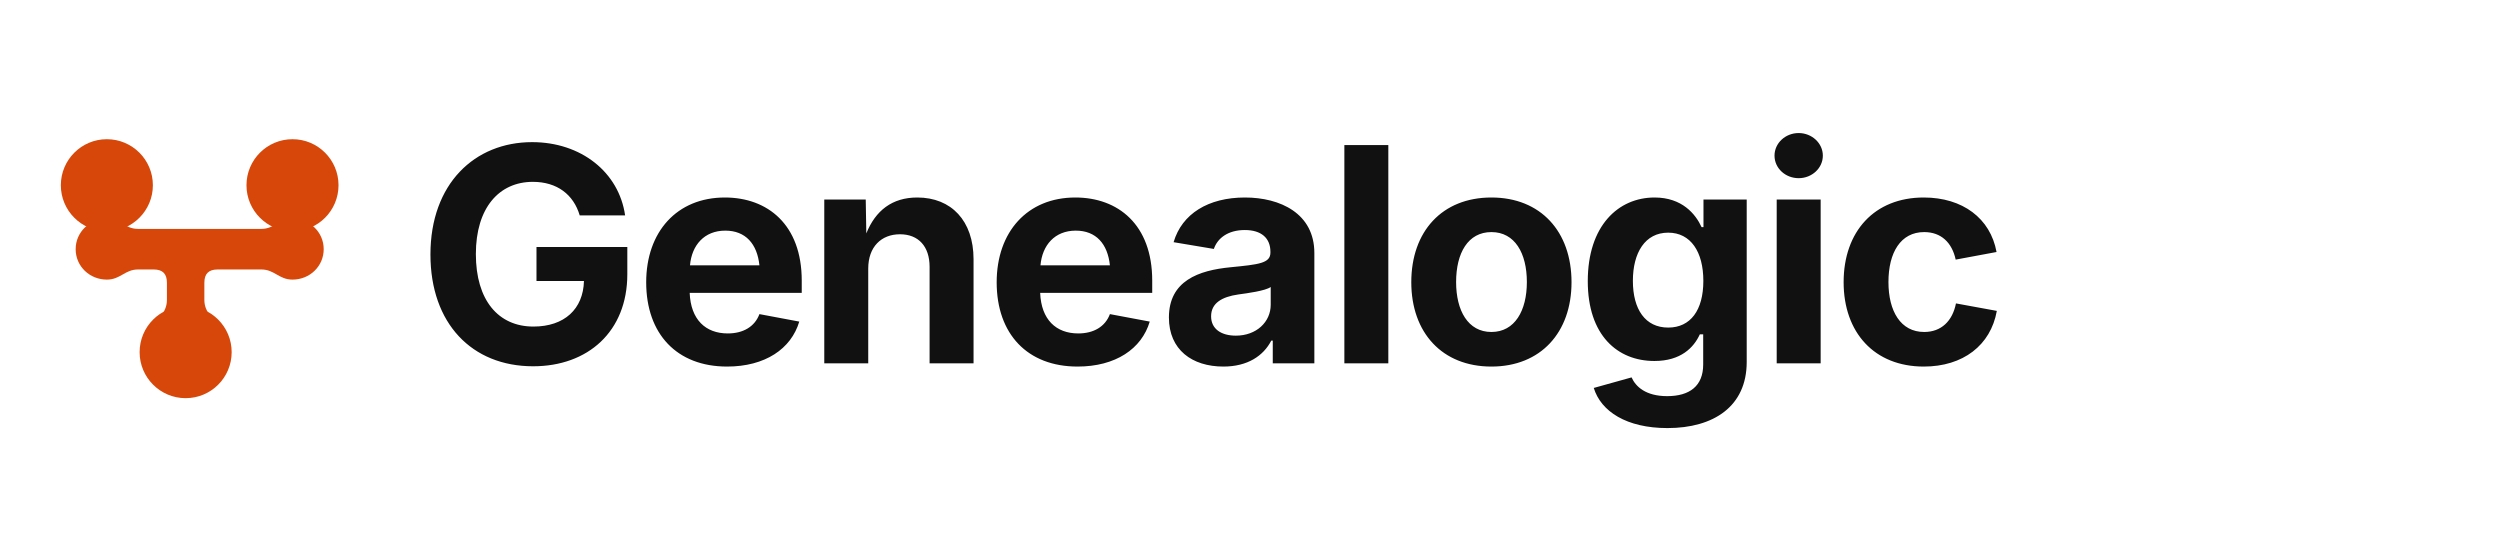
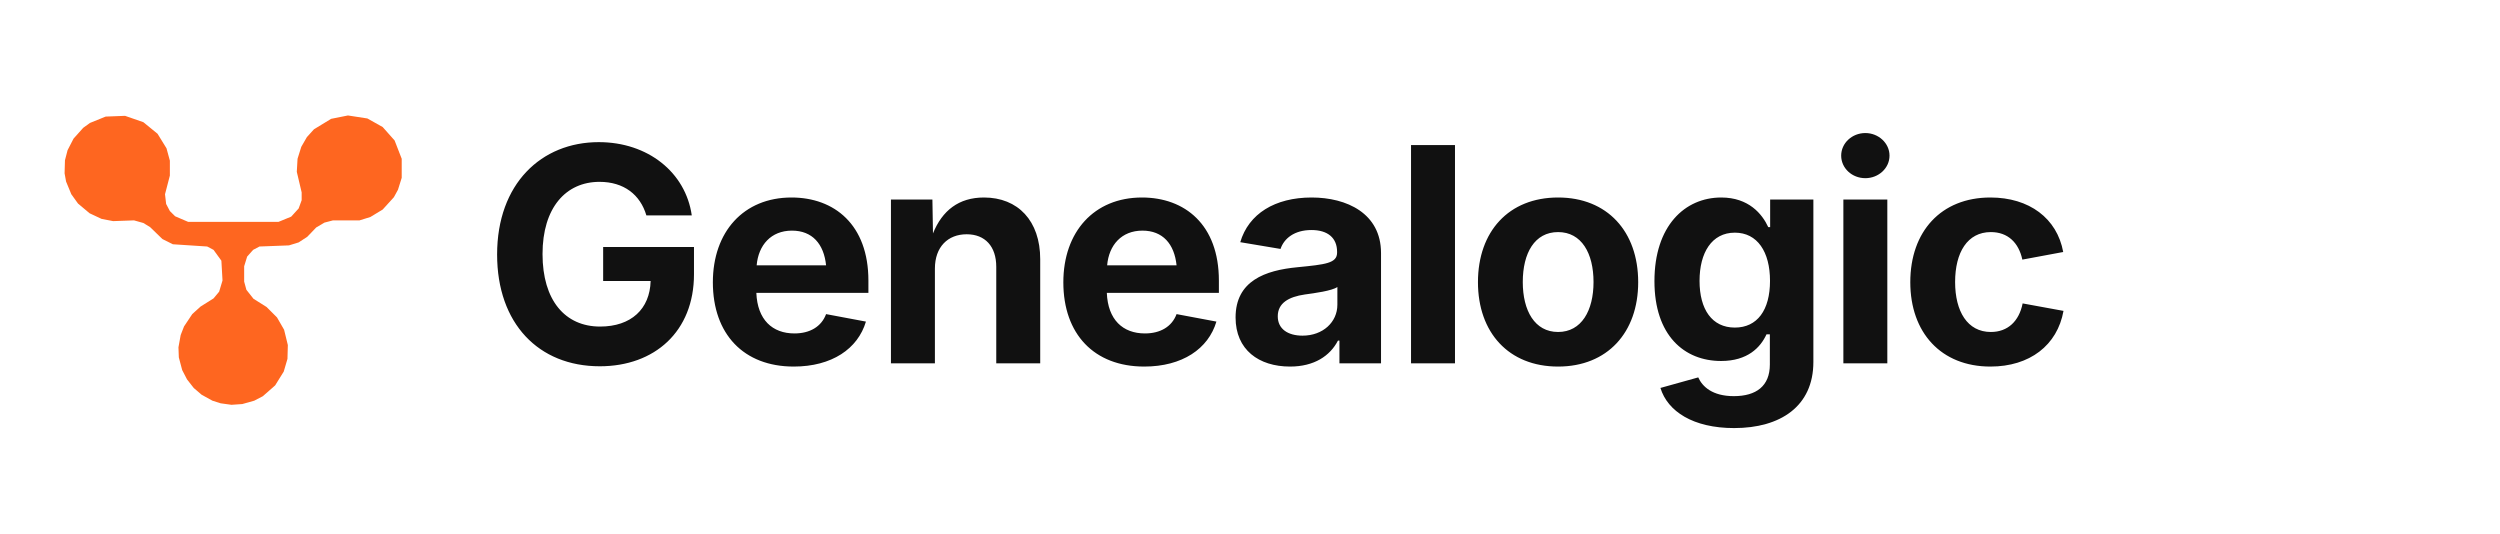
<svg xmlns="http://www.w3.org/2000/svg" viewBox="0 0 1500 320" role="img" aria-label="Genealogic">
-   <g fill="#D74709" transform="translate(0,40) scale(0.234)">
-     <path d="M274 390              C309 390 320 416 354 416              H670              C704 416 715 390 750 390              C794 390 830 424 830 468              C830 512 794 546 750 546              C715 546 704 520 670 520              H558              C535 520 524 531 524 554              V598              C524 631 548 641 548 674              C548 714 516 746 476 746              C436 746 404 714 404 674              C404 641 428 631 428 598              V554              C428 531 417 520 394 520              H354              C320 520 309 546 274 546              C230 546 194 512 194 468              C194 424 230 390 274 390Z" />
-     <circle cx="274" cy="304" r="118" />
-     <circle cx="750" cy="304" r="118" />
-     <circle cx="476" cy="732" r="118" />
+   <g transform="translate(0,20) scale(0.224)">
+     <path d="M 241 240 L 223 253 L 197 282 L 181 313 L 174 340 L 173 375 L 177 397 L 191 431 L 209 456 L 240 482 L 272 497 L 303 503 L 359 501 L 384 508 L 402 519 L 435 551 L 463 565 L 555 571 L 572 580 L 593 609 L 596 662 L 587 692 L 572 710 L 537 732 L 515 752 L 493 785 L 484 808 L 478 841 L 479 868 L 488 902 L 501 927 L 519 950 L 540 968 L 569 984 L 591 991 L 620 995 L 649 993 L 681 984 L 704 972 L 737 943 L 760 906 L 770 872 L 771 835 L 761 794 L 742 761 L 714 733 L 679 711 L 660 687 L 654 665 L 654 624 L 662 598 L 678 580 L 695 571 L 774 568 L 800 560 L 823 545 L 847 520 L 869 507 L 892 501 L 963 501 L 992 492 L 1025 472 L 1055 439 L 1066 419 L 1076 387 L 1076 336 L 1057 287 L 1025 251 L 984 228 L 932 220 L 887 229 L 841 257 L 822 278 L 807 304 L 797 336 L 795 371 L 808 426 L 808 447 L 800 469 L 780 491 L 746 505 L 504 505 L 469 490 L 455 476 L 445 457 L 442 431 L 455 381 L 455 341 L 446 308 L 422 269 L 384 238 L 335 221 L 283 223 Z" fill="#FE6620" />
  </g>
-   <text x="250" y="218" fill="#111111" font-family="Inter, -apple-system, BlinkMacSystemFont, 'Segoe UI', Roboto, sans-serif" font-size="180" font-weight="700" letter-spacing="-4.5">Genealogic</text>
+   <text x="290" y="218" fill="#111111" font-family="Inter, -apple-system, BlinkMacSystemFont, 'Segoe UI', Roboto, sans-serif" font-size="180" font-weight="700" letter-spacing="-4.5">Genealogic</text>
</svg>
